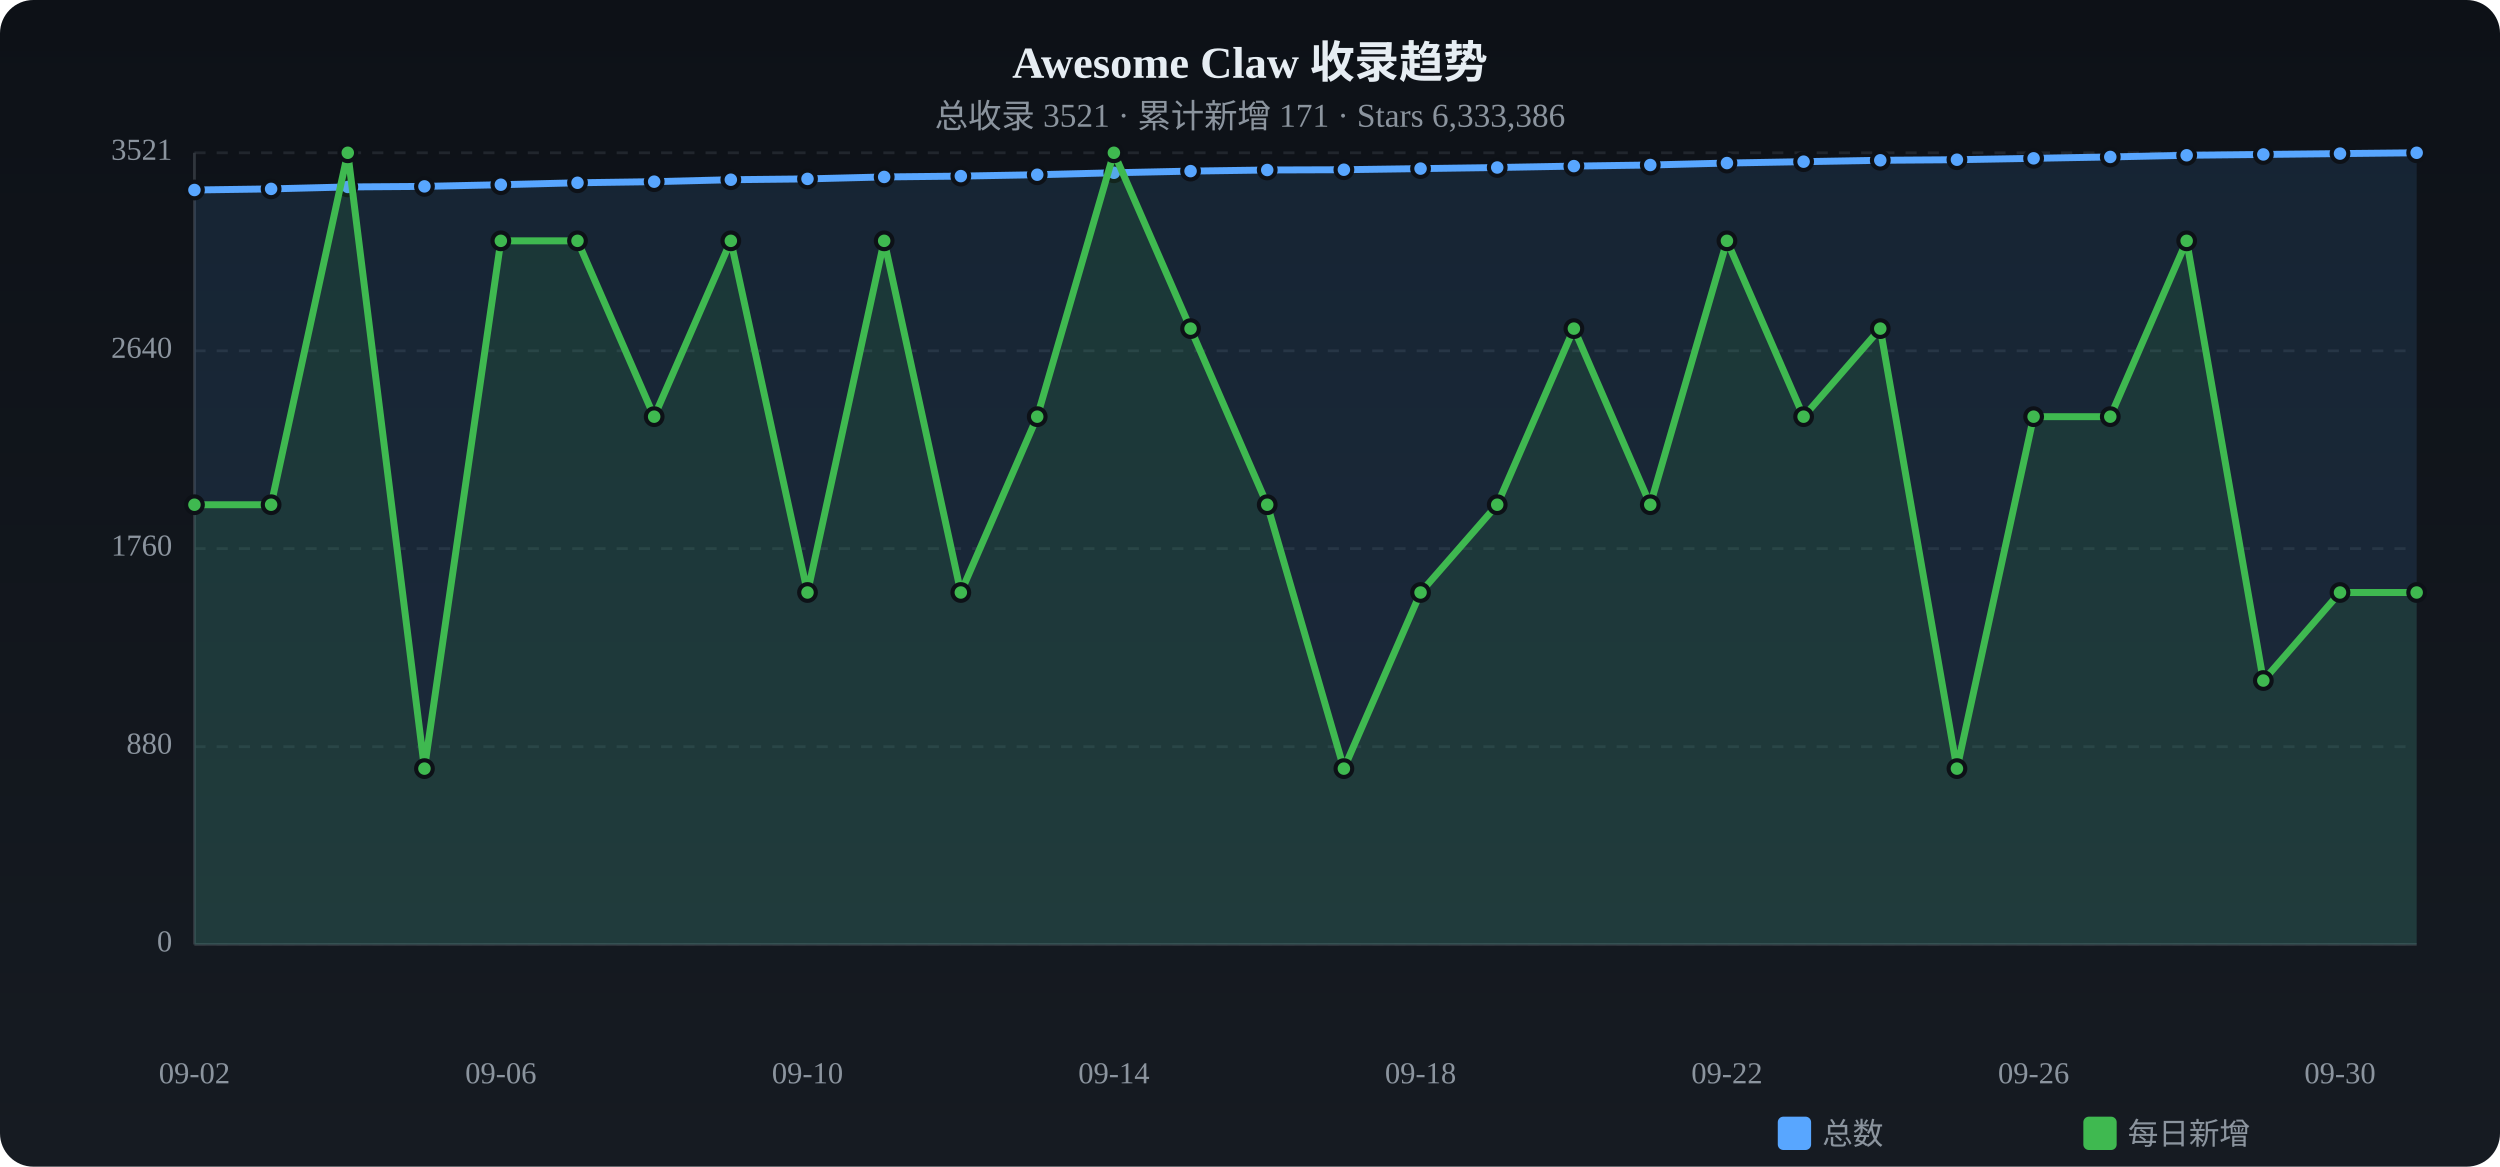
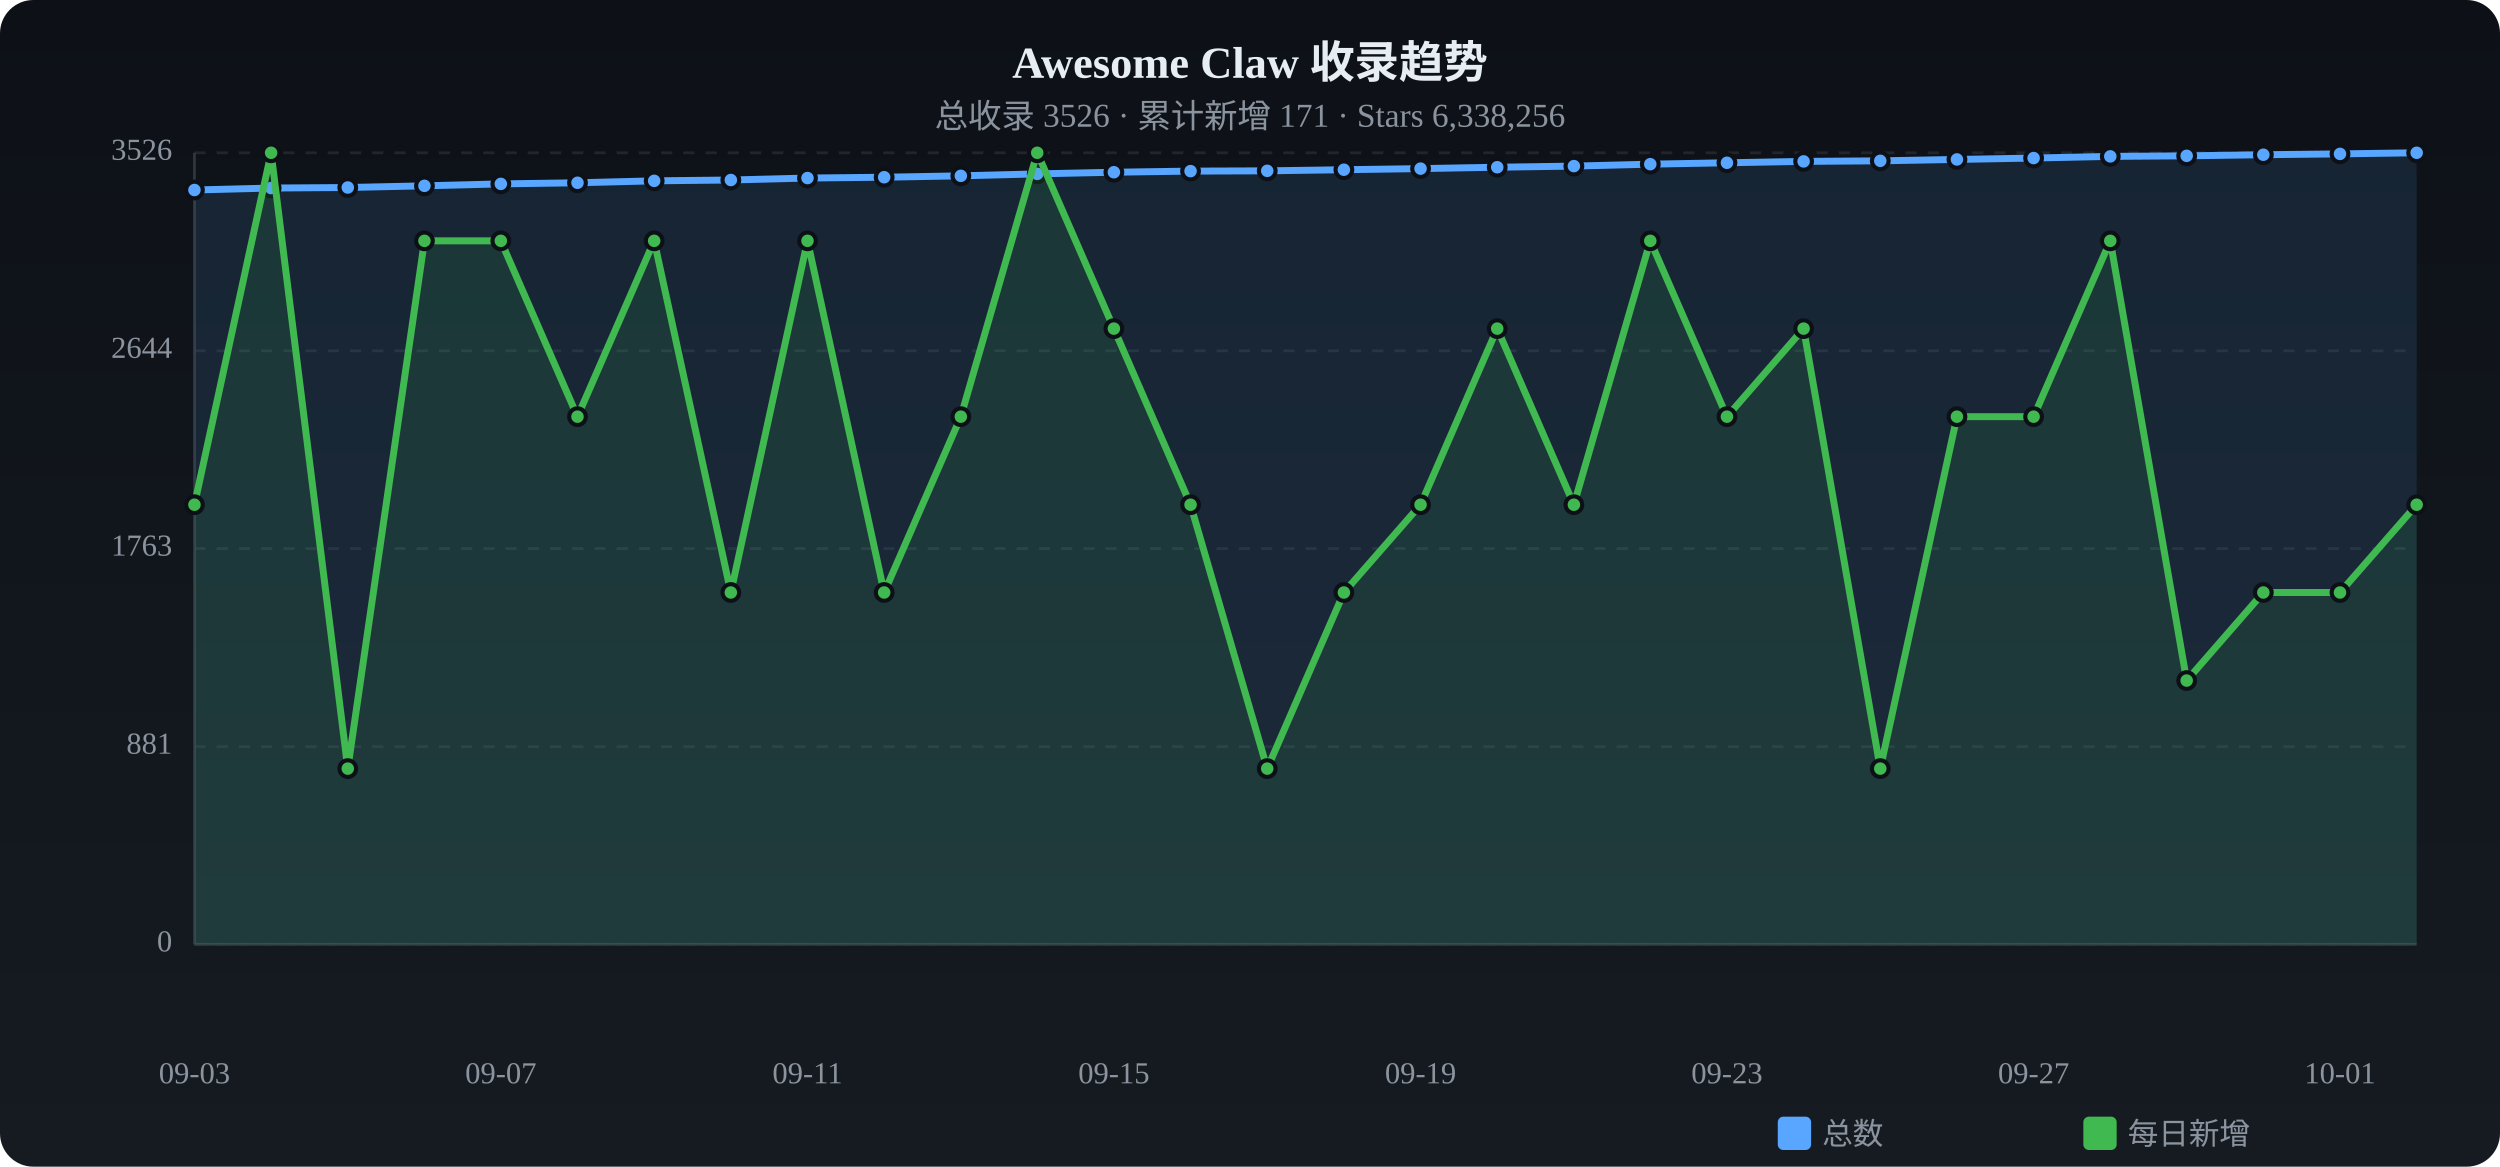
<svg xmlns="http://www.w3.org/2000/svg" viewBox="0 0 900 420" width="900" height="420">
  <defs>
    <linearGradient id="tbg" x1="0%" y1="0%" x2="0%" y2="100%">
      <stop offset="0%" stop-color="#0d1117" />
      <stop offset="100%" stop-color="#161b22" />
    </linearGradient>
  </defs>
  <rect width="900" height="420" rx="12" fill="url(#tbg)" />
  <text x="450.0" y="28" text-anchor="middle" fill="#e6edf3" font-size="16" font-weight="bold">Awesome Claw 收录趋势</text>
-   <text x="450.0" y="46" text-anchor="middle" fill="#8b949e" font-size="12">总收录 3521 · 累计新增 171 · Stars 6,333,386</text>
+   <text x="450.0" y="46" text-anchor="middle" fill="#8b949e" font-size="12">总收录 3526 · 累计新增 171 · Stars 6,338,256</text>
  <text x="62" y="340.0" text-anchor="end" fill="#8b949e" font-size="11" dominant-baseline="middle">0</text>
  <line x1="70" y1="340.0" x2="870" y2="340.0" stroke="#21262d" stroke-dasharray="4 4" />
-   <text x="62" y="268.8" text-anchor="end" fill="#8b949e" font-size="11" dominant-baseline="middle">880</text>
+   <text x="62" y="268.8" text-anchor="end" fill="#8b949e" font-size="11" dominant-baseline="middle">881</text>
  <line x1="70" y1="268.8" x2="870" y2="268.8" stroke="#21262d" stroke-dasharray="4 4" />
-   <text x="62" y="197.5" text-anchor="end" fill="#8b949e" font-size="11" dominant-baseline="middle">1760</text>
+   <text x="62" y="197.5" text-anchor="end" fill="#8b949e" font-size="11" dominant-baseline="middle">1763</text>
  <line x1="70" y1="197.5" x2="870" y2="197.5" stroke="#21262d" stroke-dasharray="4 4" />
-   <text x="62" y="126.3" text-anchor="end" fill="#8b949e" font-size="11" dominant-baseline="middle">2640</text>
+   <text x="62" y="126.3" text-anchor="end" fill="#8b949e" font-size="11" dominant-baseline="middle">2644</text>
  <line x1="70" y1="126.3" x2="870" y2="126.3" stroke="#21262d" stroke-dasharray="4 4" />
-   <text x="62" y="55.0" text-anchor="end" fill="#8b949e" font-size="11" dominant-baseline="middle">3521</text>
+   <text x="62" y="55.0" text-anchor="end" fill="#8b949e" font-size="11" dominant-baseline="middle">3526</text>
  <line x1="70" y1="55.0" x2="870" y2="55.0" stroke="#21262d" stroke-dasharray="4 4" />
  <line x1="70" y1="55" x2="70" y2="340" stroke="#30363d" />
  <line x1="70" y1="340" x2="870" y2="340" stroke="#30363d" />
-   <path d="M70.0,68.4 L97.6,68.0 L125.2,67.3 L152.8,67.1 L180.3,66.5 L207.9,65.8 L235.5,65.4 L263.1,64.7 L290.7,64.4 L318.3,63.7 L345.9,63.4 L373.4,62.9 L401.0,62.2 L428.6,61.6 L456.2,61.2 L483.8,61.1 L511.4,60.7 L539.0,60.3 L566.6,59.8 L594.1,59.4 L621.7,58.7 L649.3,58.2 L676.9,57.7 L704.5,57.5 L732.1,57.0 L759.7,56.5 L787.2,55.9 L814.8,55.6 L842.4,55.3 L870.0,55.0 L870.0,340 L70.0,340 Z" fill="#58a6ff" opacity="0.12" />
-   <polyline points="70.0,68.4 97.6,68.0 125.2,67.3 152.8,67.1 180.3,66.5 207.9,65.8 235.5,65.4 263.1,64.7 290.7,64.4 318.3,63.7 345.9,63.4 373.4,62.9 401.0,62.2 428.6,61.6 456.2,61.2 483.8,61.1 511.4,60.7 539.0,60.3 566.6,59.8 594.1,59.4 621.7,58.7 649.3,58.2 676.9,57.7 704.5,57.5 732.1,57.0 759.7,56.5 787.2,55.9 814.8,55.6 842.4,55.3 870.0,55.0" fill="none" stroke="#58a6ff" stroke-width="2.5" stroke-linecap="round" stroke-linejoin="round" />
+   <path d="M70.0,68.4 L97.6,67.7 L125.2,67.5 L152.8,66.9 L180.3,66.2 L207.9,65.8 L235.5,65.1 L263.1,64.8 L290.7,64.1 L318.3,63.8 L345.9,63.3 L373.4,62.6 L401.0,62.0 L428.6,61.6 L456.2,61.5 L483.8,61.1 L511.4,60.7 L539.0,60.2 L566.6,59.8 L594.1,59.1 L621.7,58.6 L649.3,58.1 L676.9,57.9 L704.5,57.4 L732.1,56.9 L759.7,56.3 L787.2,56.1 L814.8,55.7 L842.4,55.4 L870.0,55.0 L870.0,340 L70.0,340 Z" fill="#58a6ff" opacity="0.12" />
+   <polyline points="70.0,68.4 97.6,67.7 125.2,67.5 152.8,66.9 180.3,66.2 207.9,65.8 235.5,65.1 263.1,64.8 290.7,64.1 318.3,63.8 345.9,63.3 373.4,62.6 401.0,62.0 428.6,61.6 456.2,61.5 483.8,61.1 511.4,60.7 539.0,60.2 566.6,59.8 594.1,59.1 621.7,58.6 649.3,58.1 676.9,57.9 704.5,57.4 732.1,56.9 759.7,56.3 787.2,56.1 814.8,55.7 842.4,55.4 870.0,55.0" fill="none" stroke="#58a6ff" stroke-width="2.5" stroke-linecap="round" stroke-linejoin="round" />
  <circle cx="70.0" cy="68.4" r="3" fill="#58a6ff" stroke="#0d1117" stroke-width="1.5" />
-   <circle cx="97.6" cy="68.0" r="3" fill="#58a6ff" stroke="#0d1117" stroke-width="1.5" />
-   <circle cx="125.2" cy="67.3" r="3" fill="#58a6ff" stroke="#0d1117" stroke-width="1.5" />
-   <circle cx="152.8" cy="67.1" r="3" fill="#58a6ff" stroke="#0d1117" stroke-width="1.5" />
-   <circle cx="180.3" cy="66.5" r="3" fill="#58a6ff" stroke="#0d1117" stroke-width="1.5" />
+   <circle cx="97.6" cy="67.7" r="3" fill="#58a6ff" stroke="#0d1117" stroke-width="1.5" />
+   <circle cx="125.2" cy="67.5" r="3" fill="#58a6ff" stroke="#0d1117" stroke-width="1.5" />
+   <circle cx="152.8" cy="66.9" r="3" fill="#58a6ff" stroke="#0d1117" stroke-width="1.5" />
+   <circle cx="180.3" cy="66.2" r="3" fill="#58a6ff" stroke="#0d1117" stroke-width="1.5" />
  <circle cx="207.9" cy="65.8" r="3" fill="#58a6ff" stroke="#0d1117" stroke-width="1.5" />
-   <circle cx="235.5" cy="65.4" r="3" fill="#58a6ff" stroke="#0d1117" stroke-width="1.5" />
-   <circle cx="263.1" cy="64.7" r="3" fill="#58a6ff" stroke="#0d1117" stroke-width="1.5" />
-   <circle cx="290.7" cy="64.4" r="3" fill="#58a6ff" stroke="#0d1117" stroke-width="1.5" />
-   <circle cx="318.3" cy="63.7" r="3" fill="#58a6ff" stroke="#0d1117" stroke-width="1.5" />
-   <circle cx="345.9" cy="63.4" r="3" fill="#58a6ff" stroke="#0d1117" stroke-width="1.5" />
-   <circle cx="373.4" cy="62.9" r="3" fill="#58a6ff" stroke="#0d1117" stroke-width="1.5" />
-   <circle cx="401.0" cy="62.2" r="3" fill="#58a6ff" stroke="#0d1117" stroke-width="1.5" />
+   <circle cx="235.5" cy="65.1" r="3" fill="#58a6ff" stroke="#0d1117" stroke-width="1.5" />
+   <circle cx="263.1" cy="64.8" r="3" fill="#58a6ff" stroke="#0d1117" stroke-width="1.5" />
+   <circle cx="290.7" cy="64.1" r="3" fill="#58a6ff" stroke="#0d1117" stroke-width="1.5" />
+   <circle cx="318.3" cy="63.8" r="3" fill="#58a6ff" stroke="#0d1117" stroke-width="1.5" />
+   <circle cx="345.9" cy="63.3" r="3" fill="#58a6ff" stroke="#0d1117" stroke-width="1.5" />
+   <circle cx="373.4" cy="62.6" r="3" fill="#58a6ff" stroke="#0d1117" stroke-width="1.5" />
+   <circle cx="401.0" cy="62.0" r="3" fill="#58a6ff" stroke="#0d1117" stroke-width="1.5" />
  <circle cx="428.6" cy="61.6" r="3" fill="#58a6ff" stroke="#0d1117" stroke-width="1.5" />
-   <circle cx="456.2" cy="61.2" r="3" fill="#58a6ff" stroke="#0d1117" stroke-width="1.5" />
+   <circle cx="456.2" cy="61.5" r="3" fill="#58a6ff" stroke="#0d1117" stroke-width="1.5" />
  <circle cx="483.8" cy="61.1" r="3" fill="#58a6ff" stroke="#0d1117" stroke-width="1.5" />
  <circle cx="511.4" cy="60.7" r="3" fill="#58a6ff" stroke="#0d1117" stroke-width="1.5" />
-   <circle cx="539.0" cy="60.3" r="3" fill="#58a6ff" stroke="#0d1117" stroke-width="1.5" />
+   <circle cx="539.0" cy="60.2" r="3" fill="#58a6ff" stroke="#0d1117" stroke-width="1.5" />
  <circle cx="566.6" cy="59.8" r="3" fill="#58a6ff" stroke="#0d1117" stroke-width="1.5" />
-   <circle cx="594.1" cy="59.4" r="3" fill="#58a6ff" stroke="#0d1117" stroke-width="1.5" />
-   <circle cx="621.7" cy="58.7" r="3" fill="#58a6ff" stroke="#0d1117" stroke-width="1.5" />
-   <circle cx="649.3" cy="58.2" r="3" fill="#58a6ff" stroke="#0d1117" stroke-width="1.5" />
-   <circle cx="676.9" cy="57.7" r="3" fill="#58a6ff" stroke="#0d1117" stroke-width="1.5" />
-   <circle cx="704.5" cy="57.5" r="3" fill="#58a6ff" stroke="#0d1117" stroke-width="1.5" />
-   <circle cx="732.1" cy="57.0" r="3" fill="#58a6ff" stroke="#0d1117" stroke-width="1.5" />
-   <circle cx="759.7" cy="56.5" r="3" fill="#58a6ff" stroke="#0d1117" stroke-width="1.5" />
-   <circle cx="787.2" cy="55.9" r="3" fill="#58a6ff" stroke="#0d1117" stroke-width="1.5" />
-   <circle cx="814.8" cy="55.6" r="3" fill="#58a6ff" stroke="#0d1117" stroke-width="1.5" />
-   <circle cx="842.4" cy="55.3" r="3" fill="#58a6ff" stroke="#0d1117" stroke-width="1.5" />
+   <circle cx="594.1" cy="59.1" r="3" fill="#58a6ff" stroke="#0d1117" stroke-width="1.5" />
+   <circle cx="621.7" cy="58.6" r="3" fill="#58a6ff" stroke="#0d1117" stroke-width="1.5" />
+   <circle cx="649.3" cy="58.1" r="3" fill="#58a6ff" stroke="#0d1117" stroke-width="1.5" />
+   <circle cx="676.9" cy="57.9" r="3" fill="#58a6ff" stroke="#0d1117" stroke-width="1.5" />
+   <circle cx="704.5" cy="57.4" r="3" fill="#58a6ff" stroke="#0d1117" stroke-width="1.5" />
+   <circle cx="732.1" cy="56.9" r="3" fill="#58a6ff" stroke="#0d1117" stroke-width="1.5" />
+   <circle cx="759.7" cy="56.3" r="3" fill="#58a6ff" stroke="#0d1117" stroke-width="1.5" />
+   <circle cx="787.2" cy="56.1" r="3" fill="#58a6ff" stroke="#0d1117" stroke-width="1.5" />
+   <circle cx="814.8" cy="55.7" r="3" fill="#58a6ff" stroke="#0d1117" stroke-width="1.5" />
+   <circle cx="842.4" cy="55.4" r="3" fill="#58a6ff" stroke="#0d1117" stroke-width="1.5" />
  <circle cx="870.0" cy="55.0" r="3" fill="#58a6ff" stroke="#0d1117" stroke-width="1.5" />
-   <path d="M70.0,181.7 L97.6,181.7 L125.2,55.0 L152.8,276.7 L180.3,86.7 L207.9,86.7 L235.5,150.0 L263.1,86.7 L290.7,213.3 L318.3,86.7 L345.9,213.3 L373.4,150.0 L401.0,55.0 L428.6,118.3 L456.2,181.7 L483.8,276.7 L511.4,213.3 L539.0,181.7 L566.6,118.3 L594.1,181.7 L621.7,86.7 L649.3,150.0 L676.9,118.3 L704.5,276.7 L732.1,150.0 L759.7,150.0 L787.2,86.7 L814.8,245.0 L842.4,213.3 L870.0,213.3 L870.0,340 L70.0,340 Z" fill="#3fb950" opacity="0.12" />
-   <polyline points="70.0,181.7 97.6,181.7 125.2,55.0 152.8,276.7 180.3,86.7 207.9,86.7 235.5,150.0 263.1,86.7 290.7,213.3 318.3,86.7 345.9,213.3 373.4,150.0 401.0,55.0 428.6,118.3 456.2,181.7 483.8,276.7 511.4,213.3 539.0,181.7 566.6,118.3 594.1,181.7 621.7,86.7 649.3,150.0 676.9,118.3 704.5,276.7 732.1,150.0 759.7,150.0 787.2,86.7 814.8,245.0 842.4,213.3 870.0,213.3" fill="none" stroke="#3fb950" stroke-width="2.5" stroke-linecap="round" stroke-linejoin="round" />
+   <path d="M70.0,181.7 L97.6,55.0 L125.2,276.7 L152.8,86.7 L180.3,86.7 L207.9,150.0 L235.5,86.7 L263.1,213.3 L290.7,86.7 L318.3,213.3 L345.9,150.0 L373.4,55.0 L401.0,118.3 L428.6,181.7 L456.2,276.7 L483.8,213.3 L511.4,181.7 L539.0,118.3 L566.6,181.7 L594.1,86.7 L621.7,150.0 L649.3,118.3 L676.9,276.7 L704.5,150.0 L732.1,150.0 L759.7,86.7 L787.2,245.0 L814.8,213.3 L842.4,213.3 L870.0,181.7 L870.0,340 L70.0,340 Z" fill="#3fb950" opacity="0.12" />
+   <polyline points="70.0,181.7 97.6,55.0 125.2,276.7 152.8,86.7 180.3,86.7 207.9,150.0 235.5,86.7 263.1,213.3 290.7,86.7 318.3,213.3 345.9,150.0 373.4,55.0 401.0,118.3 428.6,181.7 456.2,276.7 483.8,213.3 511.4,181.7 539.0,118.3 566.6,181.7 594.1,86.7 621.7,150.0 649.3,118.3 676.9,276.7 704.5,150.0 732.1,150.0 759.7,86.7 787.2,245.0 814.8,213.3 842.4,213.3 870.0,181.7" fill="none" stroke="#3fb950" stroke-width="2.5" stroke-linecap="round" stroke-linejoin="round" />
  <circle cx="70.0" cy="181.7" r="3" fill="#3fb950" stroke="#0d1117" stroke-width="1.5" />
-   <circle cx="97.6" cy="181.7" r="3" fill="#3fb950" stroke="#0d1117" stroke-width="1.5" />
-   <circle cx="125.2" cy="55.0" r="3" fill="#3fb950" stroke="#0d1117" stroke-width="1.5" />
-   <circle cx="152.8" cy="276.7" r="3" fill="#3fb950" stroke="#0d1117" stroke-width="1.5" />
+   <circle cx="97.6" cy="55.0" r="3" fill="#3fb950" stroke="#0d1117" stroke-width="1.5" />
+   <circle cx="125.2" cy="276.7" r="3" fill="#3fb950" stroke="#0d1117" stroke-width="1.5" />
+   <circle cx="152.8" cy="86.7" r="3" fill="#3fb950" stroke="#0d1117" stroke-width="1.5" />
  <circle cx="180.3" cy="86.7" r="3" fill="#3fb950" stroke="#0d1117" stroke-width="1.5" />
-   <circle cx="207.9" cy="86.7" r="3" fill="#3fb950" stroke="#0d1117" stroke-width="1.5" />
-   <circle cx="235.5" cy="150.0" r="3" fill="#3fb950" stroke="#0d1117" stroke-width="1.5" />
-   <circle cx="263.1" cy="86.7" r="3" fill="#3fb950" stroke="#0d1117" stroke-width="1.5" />
-   <circle cx="290.7" cy="213.3" r="3" fill="#3fb950" stroke="#0d1117" stroke-width="1.5" />
-   <circle cx="318.3" cy="86.7" r="3" fill="#3fb950" stroke="#0d1117" stroke-width="1.5" />
-   <circle cx="345.9" cy="213.3" r="3" fill="#3fb950" stroke="#0d1117" stroke-width="1.5" />
-   <circle cx="373.4" cy="150.0" r="3" fill="#3fb950" stroke="#0d1117" stroke-width="1.5" />
-   <circle cx="401.0" cy="55.0" r="3" fill="#3fb950" stroke="#0d1117" stroke-width="1.5" />
-   <circle cx="428.6" cy="118.3" r="3" fill="#3fb950" stroke="#0d1117" stroke-width="1.5" />
-   <circle cx="456.2" cy="181.7" r="3" fill="#3fb950" stroke="#0d1117" stroke-width="1.5" />
-   <circle cx="483.8" cy="276.7" r="3" fill="#3fb950" stroke="#0d1117" stroke-width="1.5" />
-   <circle cx="511.4" cy="213.3" r="3" fill="#3fb950" stroke="#0d1117" stroke-width="1.5" />
-   <circle cx="539.0" cy="181.7" r="3" fill="#3fb950" stroke="#0d1117" stroke-width="1.5" />
-   <circle cx="566.6" cy="118.3" r="3" fill="#3fb950" stroke="#0d1117" stroke-width="1.5" />
-   <circle cx="594.1" cy="181.7" r="3" fill="#3fb950" stroke="#0d1117" stroke-width="1.5" />
-   <circle cx="621.7" cy="86.7" r="3" fill="#3fb950" stroke="#0d1117" stroke-width="1.5" />
-   <circle cx="649.3" cy="150.0" r="3" fill="#3fb950" stroke="#0d1117" stroke-width="1.5" />
-   <circle cx="676.9" cy="118.3" r="3" fill="#3fb950" stroke="#0d1117" stroke-width="1.5" />
-   <circle cx="704.5" cy="276.7" r="3" fill="#3fb950" stroke="#0d1117" stroke-width="1.5" />
+   <circle cx="207.9" cy="150.0" r="3" fill="#3fb950" stroke="#0d1117" stroke-width="1.5" />
+   <circle cx="235.5" cy="86.7" r="3" fill="#3fb950" stroke="#0d1117" stroke-width="1.5" />
+   <circle cx="263.1" cy="213.3" r="3" fill="#3fb950" stroke="#0d1117" stroke-width="1.5" />
+   <circle cx="290.7" cy="86.7" r="3" fill="#3fb950" stroke="#0d1117" stroke-width="1.5" />
+   <circle cx="318.3" cy="213.3" r="3" fill="#3fb950" stroke="#0d1117" stroke-width="1.5" />
+   <circle cx="345.9" cy="150.0" r="3" fill="#3fb950" stroke="#0d1117" stroke-width="1.5" />
+   <circle cx="373.4" cy="55.0" r="3" fill="#3fb950" stroke="#0d1117" stroke-width="1.5" />
+   <circle cx="401.0" cy="118.3" r="3" fill="#3fb950" stroke="#0d1117" stroke-width="1.5" />
+   <circle cx="428.6" cy="181.7" r="3" fill="#3fb950" stroke="#0d1117" stroke-width="1.5" />
+   <circle cx="456.2" cy="276.7" r="3" fill="#3fb950" stroke="#0d1117" stroke-width="1.5" />
+   <circle cx="483.8" cy="213.3" r="3" fill="#3fb950" stroke="#0d1117" stroke-width="1.5" />
+   <circle cx="511.4" cy="181.7" r="3" fill="#3fb950" stroke="#0d1117" stroke-width="1.5" />
+   <circle cx="539.0" cy="118.3" r="3" fill="#3fb950" stroke="#0d1117" stroke-width="1.5" />
+   <circle cx="566.6" cy="181.7" r="3" fill="#3fb950" stroke="#0d1117" stroke-width="1.5" />
+   <circle cx="594.1" cy="86.7" r="3" fill="#3fb950" stroke="#0d1117" stroke-width="1.5" />
+   <circle cx="621.7" cy="150.0" r="3" fill="#3fb950" stroke="#0d1117" stroke-width="1.5" />
+   <circle cx="649.3" cy="118.3" r="3" fill="#3fb950" stroke="#0d1117" stroke-width="1.5" />
+   <circle cx="676.9" cy="276.7" r="3" fill="#3fb950" stroke="#0d1117" stroke-width="1.5" />
+   <circle cx="704.5" cy="150.0" r="3" fill="#3fb950" stroke="#0d1117" stroke-width="1.5" />
  <circle cx="732.1" cy="150.0" r="3" fill="#3fb950" stroke="#0d1117" stroke-width="1.5" />
-   <circle cx="759.7" cy="150.0" r="3" fill="#3fb950" stroke="#0d1117" stroke-width="1.5" />
-   <circle cx="787.2" cy="86.7" r="3" fill="#3fb950" stroke="#0d1117" stroke-width="1.5" />
-   <circle cx="814.8" cy="245.0" r="3" fill="#3fb950" stroke="#0d1117" stroke-width="1.5" />
+   <circle cx="759.7" cy="86.7" r="3" fill="#3fb950" stroke="#0d1117" stroke-width="1.5" />
+   <circle cx="787.2" cy="245.0" r="3" fill="#3fb950" stroke="#0d1117" stroke-width="1.5" />
+   <circle cx="814.8" cy="213.3" r="3" fill="#3fb950" stroke="#0d1117" stroke-width="1.5" />
  <circle cx="842.4" cy="213.3" r="3" fill="#3fb950" stroke="#0d1117" stroke-width="1.5" />
-   <circle cx="870.0" cy="213.3" r="3" fill="#3fb950" stroke="#0d1117" stroke-width="1.5" />
-   <text x="70.0" y="390" text-anchor="middle" fill="#8b949e" font-size="11">09-02</text>
-   <text x="180.3" y="390" text-anchor="middle" fill="#8b949e" font-size="11">09-06</text>
-   <text x="290.7" y="390" text-anchor="middle" fill="#8b949e" font-size="11">09-10</text>
-   <text x="401.0" y="390" text-anchor="middle" fill="#8b949e" font-size="11">09-14</text>
-   <text x="511.4" y="390" text-anchor="middle" fill="#8b949e" font-size="11">09-18</text>
-   <text x="621.7" y="390" text-anchor="middle" fill="#8b949e" font-size="11">09-22</text>
-   <text x="732.1" y="390" text-anchor="middle" fill="#8b949e" font-size="11">09-26</text>
-   <text x="842.4" y="390" text-anchor="middle" fill="#8b949e" font-size="11">09-30</text>
+   <circle cx="870.0" cy="181.7" r="3" fill="#3fb950" stroke="#0d1117" stroke-width="1.5" />
+   <text x="70.0" y="390" text-anchor="middle" fill="#8b949e" font-size="11">09-03</text>
+   <text x="180.3" y="390" text-anchor="middle" fill="#8b949e" font-size="11">09-07</text>
+   <text x="290.7" y="390" text-anchor="middle" fill="#8b949e" font-size="11">09-11</text>
+   <text x="401.0" y="390" text-anchor="middle" fill="#8b949e" font-size="11">09-15</text>
+   <text x="511.4" y="390" text-anchor="middle" fill="#8b949e" font-size="11">09-19</text>
+   <text x="621.7" y="390" text-anchor="middle" fill="#8b949e" font-size="11">09-23</text>
+   <text x="732.1" y="390" text-anchor="middle" fill="#8b949e" font-size="11">09-27</text>
+   <text x="842.4" y="390" text-anchor="middle" fill="#8b949e" font-size="11">10-01</text>
  <rect x="640" y="402" width="12" height="12" rx="2" fill="#58a6ff" />
  <text x="656" y="412" fill="#8b949e" font-size="11">总数</text>
  <rect x="750" y="402" width="12" height="12" rx="2" fill="#3fb950" />
  <text x="766" y="412" fill="#8b949e" font-size="11">每日新增</text>
</svg>
